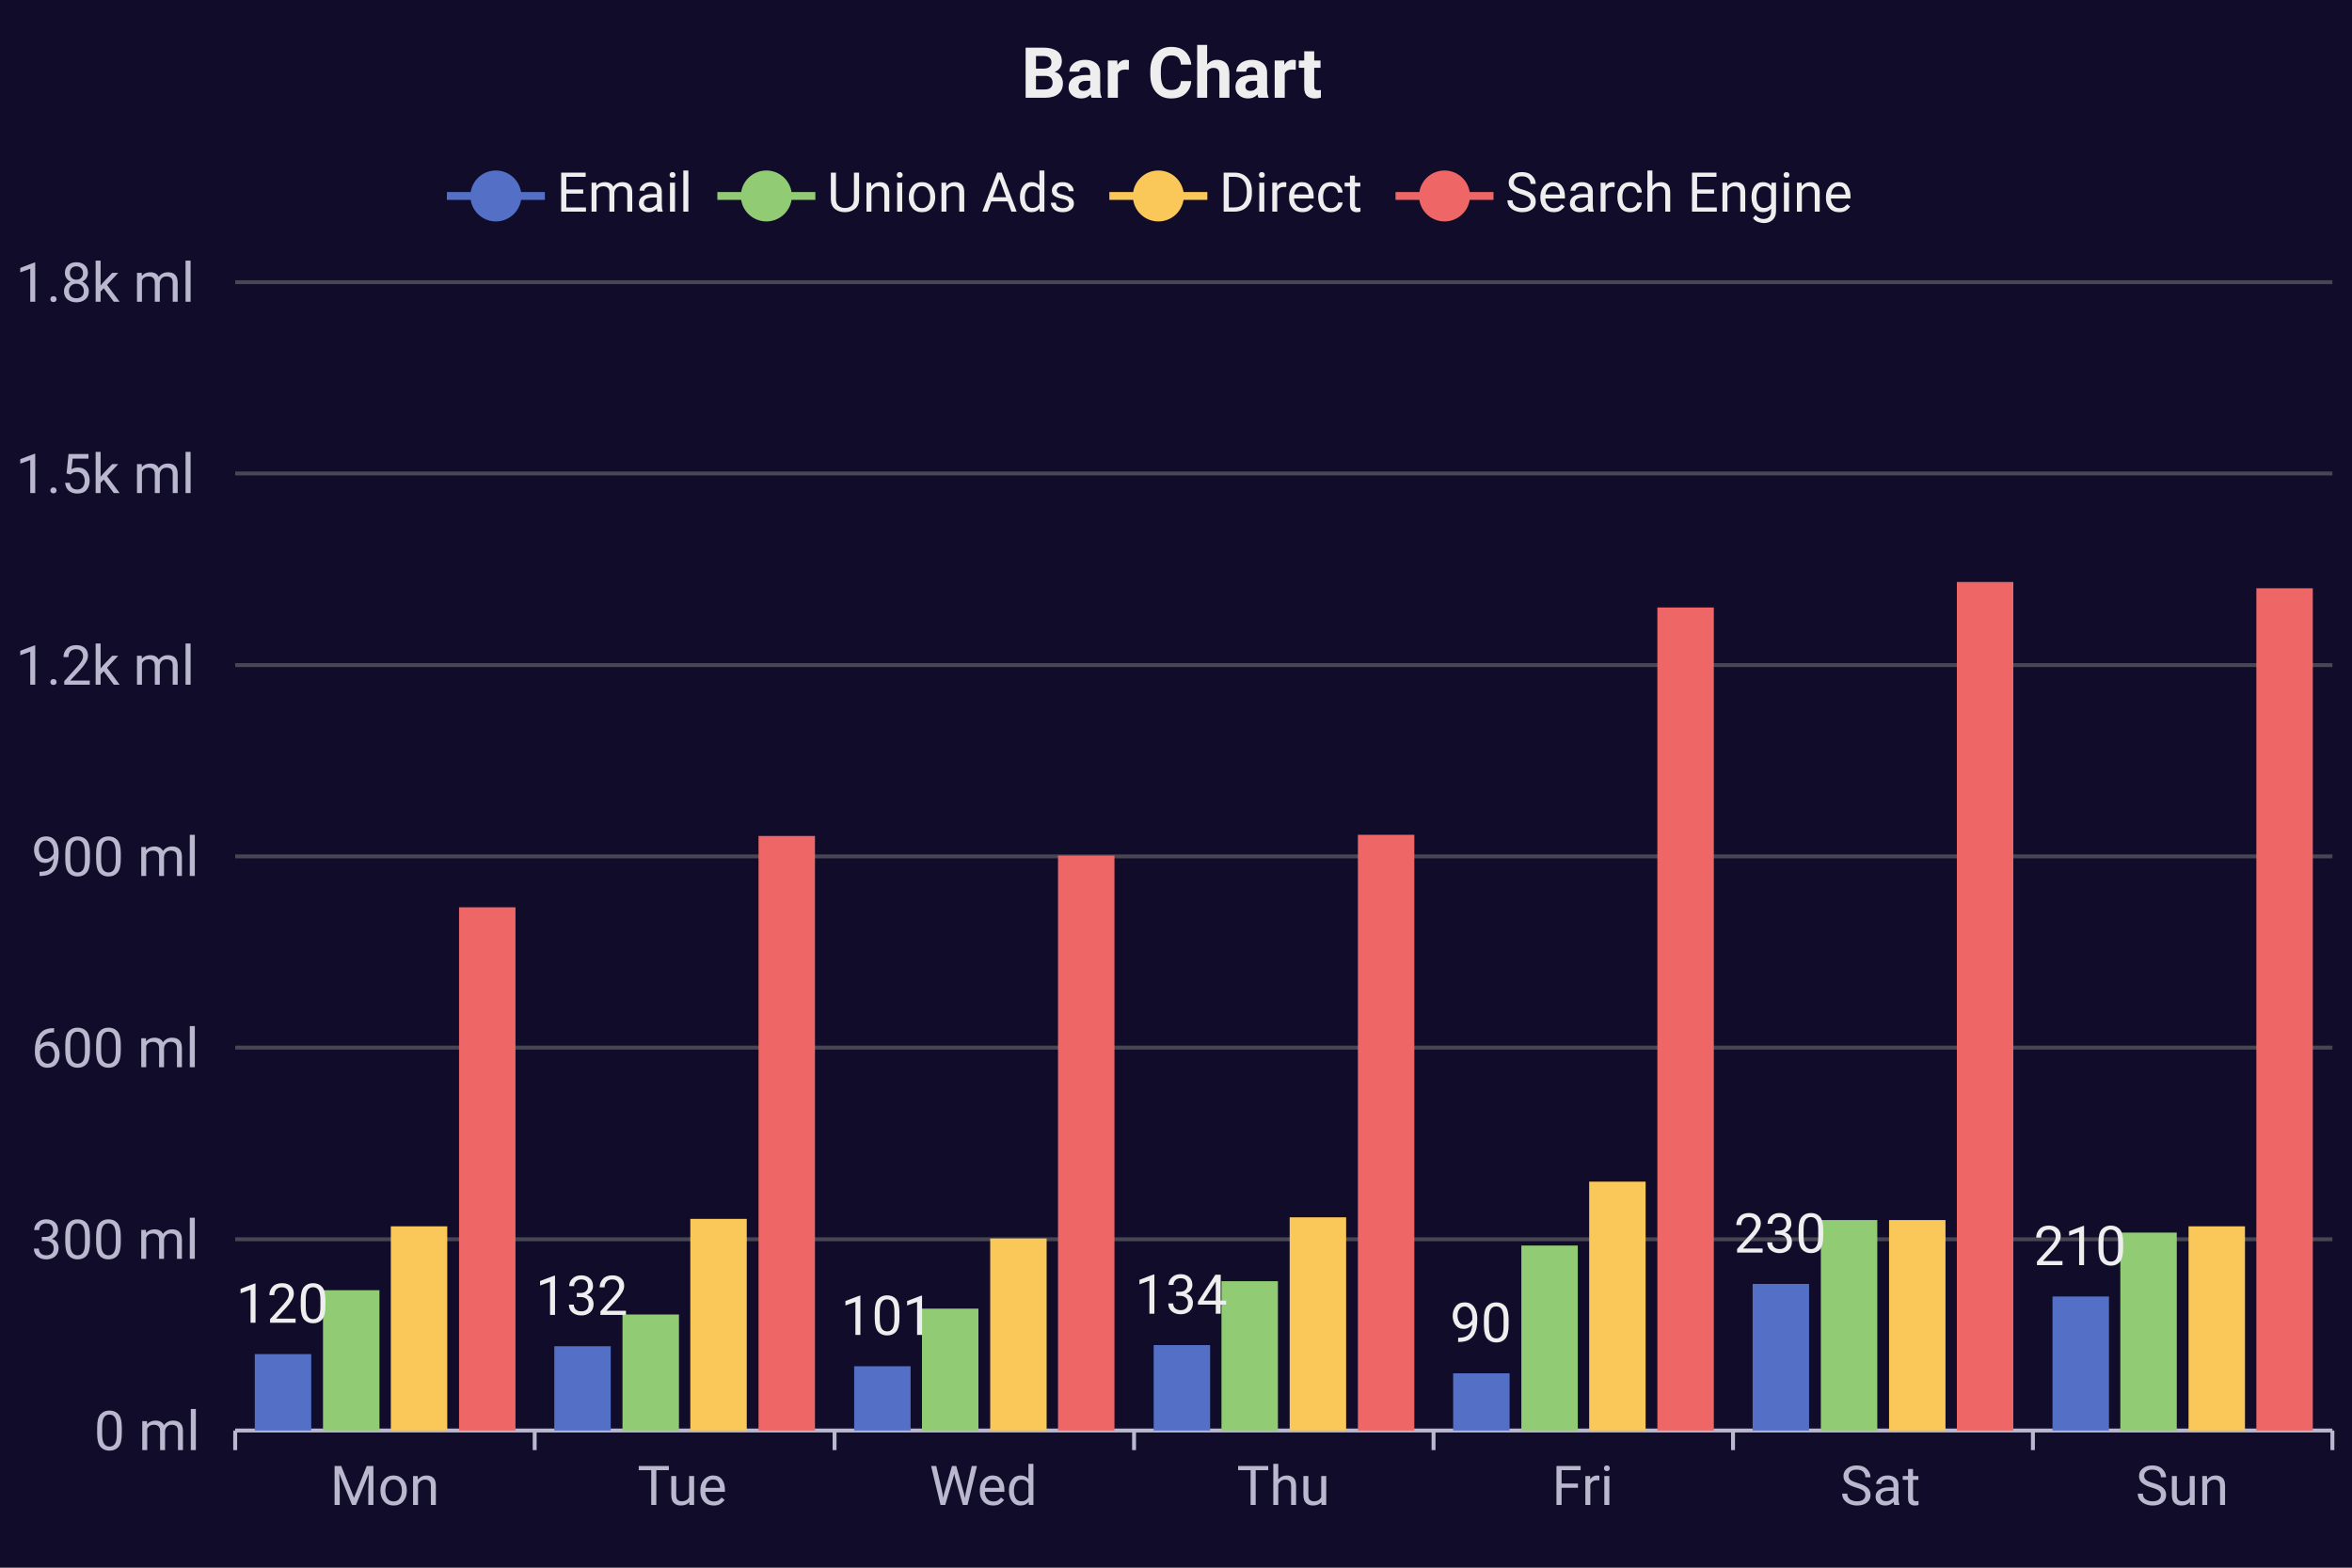
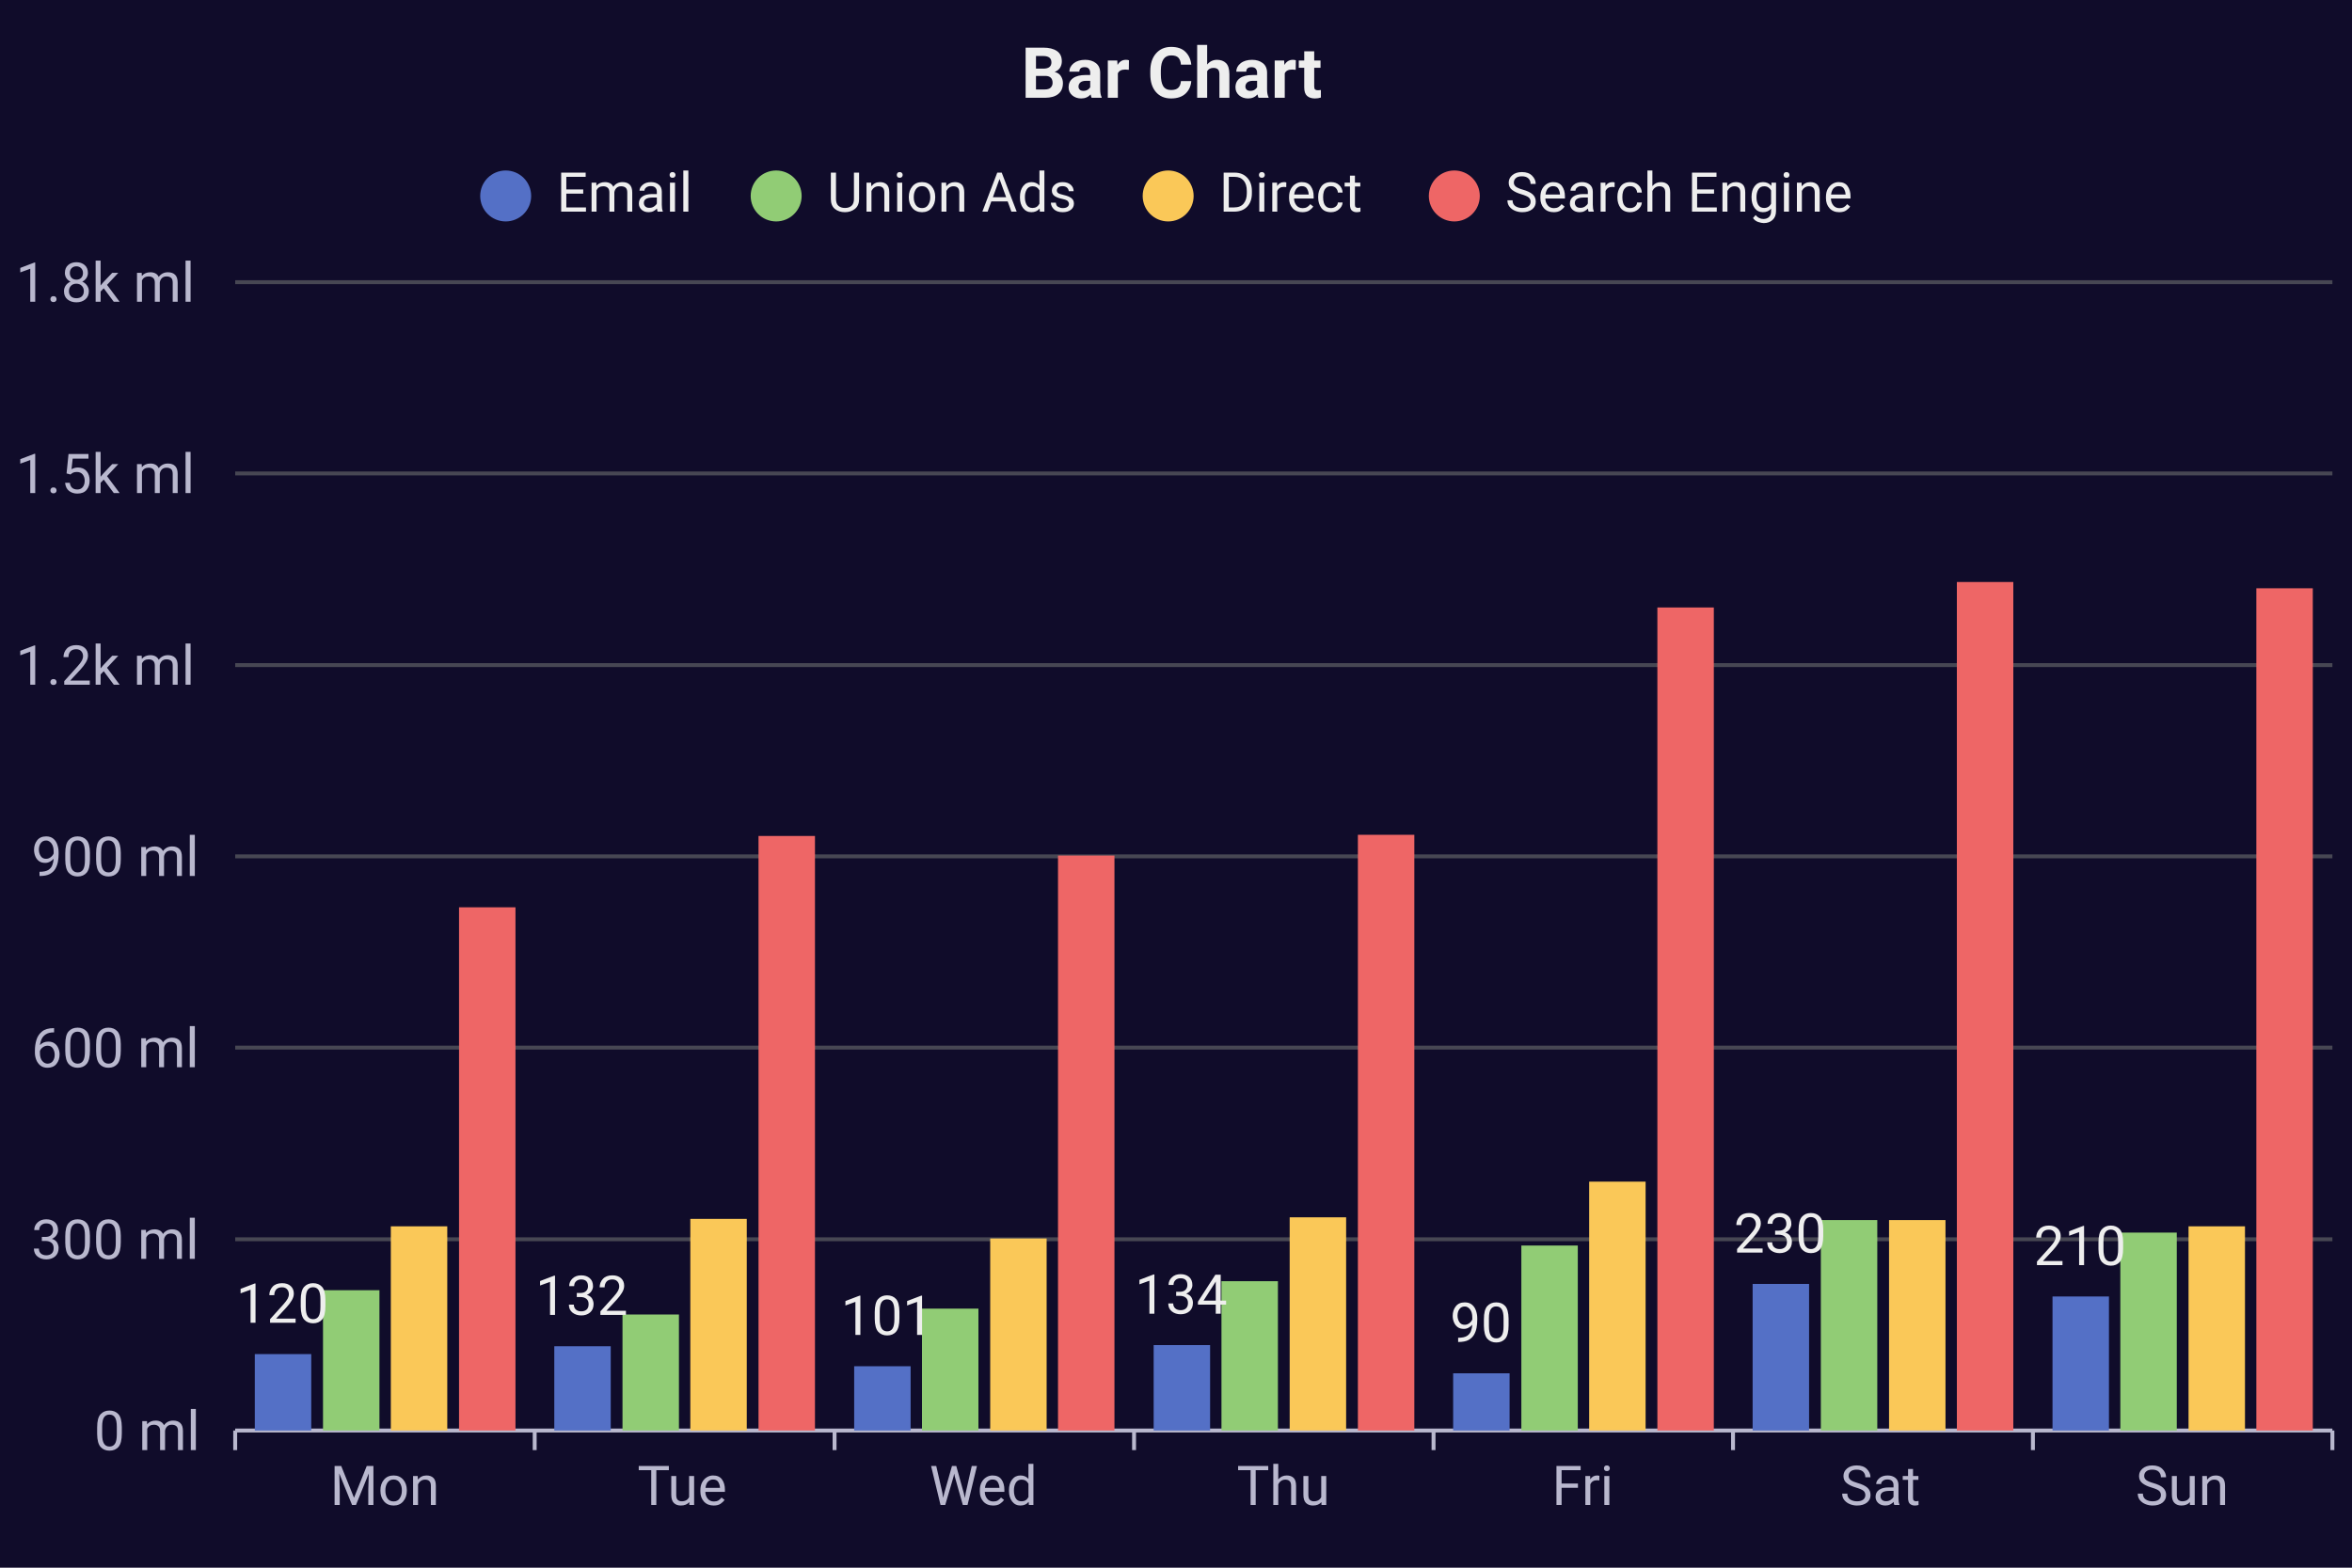
<svg xmlns="http://www.w3.org/2000/svg" width="600" height="400" viewBox="0 0 600 400">
  <rect x="0" y="0" width="600" height="400" fill="#100C2A" />
  <text font-size="18" x="260.5" y="5" dy="15" font-weight="bold" dominant-baseline="middle" font-family="Roboto" fill="#EEEEEE">
Bar Chart
</text>
  <g>
-     <line stroke-width="2" x1="114" y1="50" x2="139" y2="50" stroke="#5470C6" />
-     <circle cx="126.5" cy="50" r="5.5" stroke-width="2" stroke="#5470C6" fill="#5470C6" />
+     <circle cx="129" cy="50" r="5.5" stroke-width="2" stroke="#5470C6" fill="#5470C6" />
    <text font-size="14" x="142" y="54" font-family="Roboto" fill="#EEEEEE">
Email
</text>
  </g>
  <g>
-     <line stroke-width="2" x1="183" y1="50" x2="208" y2="50" stroke="#91CC75" />
-     <circle cx="195.5" cy="50" r="5.5" stroke-width="2" stroke="#91CC75" fill="#91CC75" />
+     <circle cx="198" cy="50" r="5.5" stroke-width="2" stroke="#91CC75" fill="#91CC75" />
    <text font-size="14" x="211" y="54" font-family="Roboto" fill="#EEEEEE">
Union Ads
</text>
  </g>
  <g>
-     <line stroke-width="2" x1="283" y1="50" x2="308" y2="50" stroke="#FAC858" />
-     <circle cx="295.5" cy="50" r="5.5" stroke-width="2" stroke="#FAC858" fill="#FAC858" />
+     <circle cx="298" cy="50" r="5.5" stroke-width="2" stroke="#FAC858" fill="#FAC858" />
    <text font-size="14" x="311" y="54" font-family="Roboto" fill="#EEEEEE">
Direct
</text>
  </g>
  <g>
-     <line stroke-width="2" x1="356" y1="50" x2="381" y2="50" stroke="#EE6666" />
-     <circle cx="368.5" cy="50" r="5.5" stroke-width="2" stroke="#EE6666" fill="#EE6666" />
+     <circle cx="371" cy="50" r="5.5" stroke-width="2" stroke="#EE6666" fill="#EE6666" />
    <text font-size="14" x="384" y="54" font-family="Roboto" fill="#EEEEEE">
Search Engine
</text>
  </g>
  <g stroke="#474753">
    <line stroke-width="1" x1="60" y1="72" x2="595" y2="72" />
    <line stroke-width="1" x1="60" y1="120.8" x2="595" y2="120.8" />
    <line stroke-width="1" x1="60" y1="169.7" x2="595" y2="169.7" />
    <line stroke-width="1" x1="60" y1="218.5" x2="595" y2="218.5" />
    <line stroke-width="1" x1="60" y1="267.3" x2="595" y2="267.3" />
    <line stroke-width="1" x1="60" y1="316.2" x2="595" y2="316.2" />
  </g>
  <g>
    <text font-size="14" x="4" y="77" font-family="Roboto" fill="#B9B8CE">
1.8k ml
</text>
    <text font-size="14" x="4" y="125.8" font-family="Roboto" fill="#B9B8CE">
1.5k ml
</text>
    <text font-size="14" x="4" y="174.7" font-family="Roboto" fill="#B9B8CE">
1.2k ml
</text>
    <text font-size="14" x="8" y="223.5" font-family="Roboto" fill="#B9B8CE">
900 ml
</text>
    <text font-size="14" x="8" y="272.3" font-family="Roboto" fill="#B9B8CE">
600 ml
</text>
    <text font-size="14" x="8" y="321.2" font-family="Roboto" fill="#B9B8CE">
300 ml
</text>
    <text font-size="14" x="24" y="370" font-family="Roboto" fill="#B9B8CE">
0 ml
</text>
  </g>
  <g>
    <g stroke="#B9B8CE">
      <line stroke-width="1" x1="60" y1="365" x2="595" y2="365" />
      <line stroke-width="1" x1="60" y1="365" x2="60" y2="370" />
      <line stroke-width="1" x1="136.4" y1="365" x2="136.4" y2="370" />
      <line stroke-width="1" x1="212.9" y1="365" x2="212.9" y2="370" />
      <line stroke-width="1" x1="289.3" y1="365" x2="289.3" y2="370" />
      <line stroke-width="1" x1="365.7" y1="365" x2="365.7" y2="370" />
      <line stroke-width="1" x1="442.1" y1="365" x2="442.1" y2="370" />
      <line stroke-width="1" x1="518.6" y1="365" x2="518.6" y2="370" />
      <line stroke-width="1" x1="595" y1="365" x2="595" y2="370" />
    </g>
    <text font-size="14" x="84.2" y="384" font-family="Roboto" fill="#B9B8CE">
Mon
</text>
    <text font-size="14" x="162.6" y="384" font-family="Roboto" fill="#B9B8CE">
Tue
</text>
    <text font-size="14" x="237.1" y="384" font-family="Roboto" fill="#B9B8CE">
Wed
</text>
    <text font-size="14" x="315.5" y="384" font-family="Roboto" fill="#B9B8CE">
Thu
</text>
    <text font-size="14" x="395.9" y="384" font-family="Roboto" fill="#B9B8CE">
Fri
</text>
    <text font-size="14" x="469.4" y="384" font-family="Roboto" fill="#B9B8CE">
Sat
</text>
    <text font-size="14" x="544.8" y="384" font-family="Roboto" fill="#B9B8CE">
Sun
</text>
  </g>
  <rect x="65" y="345.5" width="14.4" height="19.5" fill="#5470C6" />
  <rect x="141.4" y="343.5" width="14.4" height="21.5" fill="#5470C6" />
  <rect x="217.9" y="348.6" width="14.4" height="16.4" fill="#5470C6" />
  <rect x="294.3" y="343.2" width="14.4" height="21.8" fill="#5470C6" />
  <rect x="370.7" y="350.4" width="14.4" height="14.6" fill="#5470C6" />
  <rect x="447.1" y="327.6" width="14.4" height="37.4" fill="#5470C6" />
  <rect x="523.6" y="330.8" width="14.4" height="34.2" fill="#5470C6" />
  <rect x="82.4" y="329.2" width="14.4" height="35.8" fill="#91CC75" />
  <rect x="158.8" y="335.4" width="14.4" height="29.6" fill="#91CC75" />
  <rect x="235.2" y="333.9" width="14.4" height="31.1" fill="#91CC75" />
  <rect x="311.6" y="326.9" width="14.4" height="38.1" fill="#91CC75" />
  <rect x="388.1" y="317.8" width="14.4" height="47.2" fill="#91CC75" />
  <rect x="464.5" y="311.3" width="14.4" height="53.7" fill="#91CC75" />
  <rect x="540.9" y="314.5" width="14.4" height="50.5" fill="#91CC75" />
  <rect x="99.7" y="312.9" width="14.4" height="52.1" fill="#FAC858" />
  <rect x="176.1" y="311" width="14.4" height="54" fill="#FAC858" />
  <rect x="252.6" y="316" width="14.4" height="49" fill="#FAC858" />
  <rect x="329" y="310.6" width="14.4" height="54.4" fill="#FAC858" />
  <rect x="405.4" y="301.5" width="14.4" height="63.5" fill="#FAC858" />
  <rect x="481.9" y="311.3" width="14.4" height="53.7" fill="#FAC858" />
  <rect x="558.3" y="312.9" width="14.4" height="52.1" fill="#FAC858" />
  <rect x="117.1" y="231.5" width="14.4" height="133.5" fill="#EE6666" />
  <rect x="193.5" y="213.3" width="14.4" height="151.7" fill="#EE6666" />
  <rect x="269.9" y="218.3" width="14.4" height="146.7" fill="#EE6666" />
  <rect x="346.4" y="213" width="14.4" height="152" fill="#EE6666" />
  <rect x="422.8" y="155" width="14.4" height="210" fill="#EE6666" />
  <rect x="499.2" y="148.5" width="14.4" height="216.5" fill="#EE6666" />
  <rect x="575.6" y="150.1" width="14.4" height="214.9" fill="#EE6666" />
  <text font-size="14" x="72.2" y="345.5" dx="-12" dy="-8" font-family="Roboto" fill="#EEEEEE">
120
</text>
  <text font-size="14" x="148.6" y="343.5" dx="-12" dy="-8" font-family="Roboto" fill="#EEEEEE">
132
</text>
  <text font-size="14" x="225" y="348.6" dx="-10.5" dy="-8" font-family="Roboto" fill="#EEEEEE">
101
</text>
  <text font-size="14" x="301.5" y="343.2" dx="-12" dy="-8" font-family="Roboto" fill="#EEEEEE">
134
</text>
  <text font-size="14" x="377.9" y="350.4" dx="-8" dy="-8" font-family="Roboto" fill="#EEEEEE">
90
</text>
  <text font-size="14" x="454.3" y="327.6" dx="-12" dy="-8" font-family="Roboto" fill="#EEEEEE">
230
</text>
  <text font-size="14" x="530.8" y="330.8" dx="-12" dy="-8" font-family="Roboto" fill="#EEEEEE">
210
</text>
</svg>
